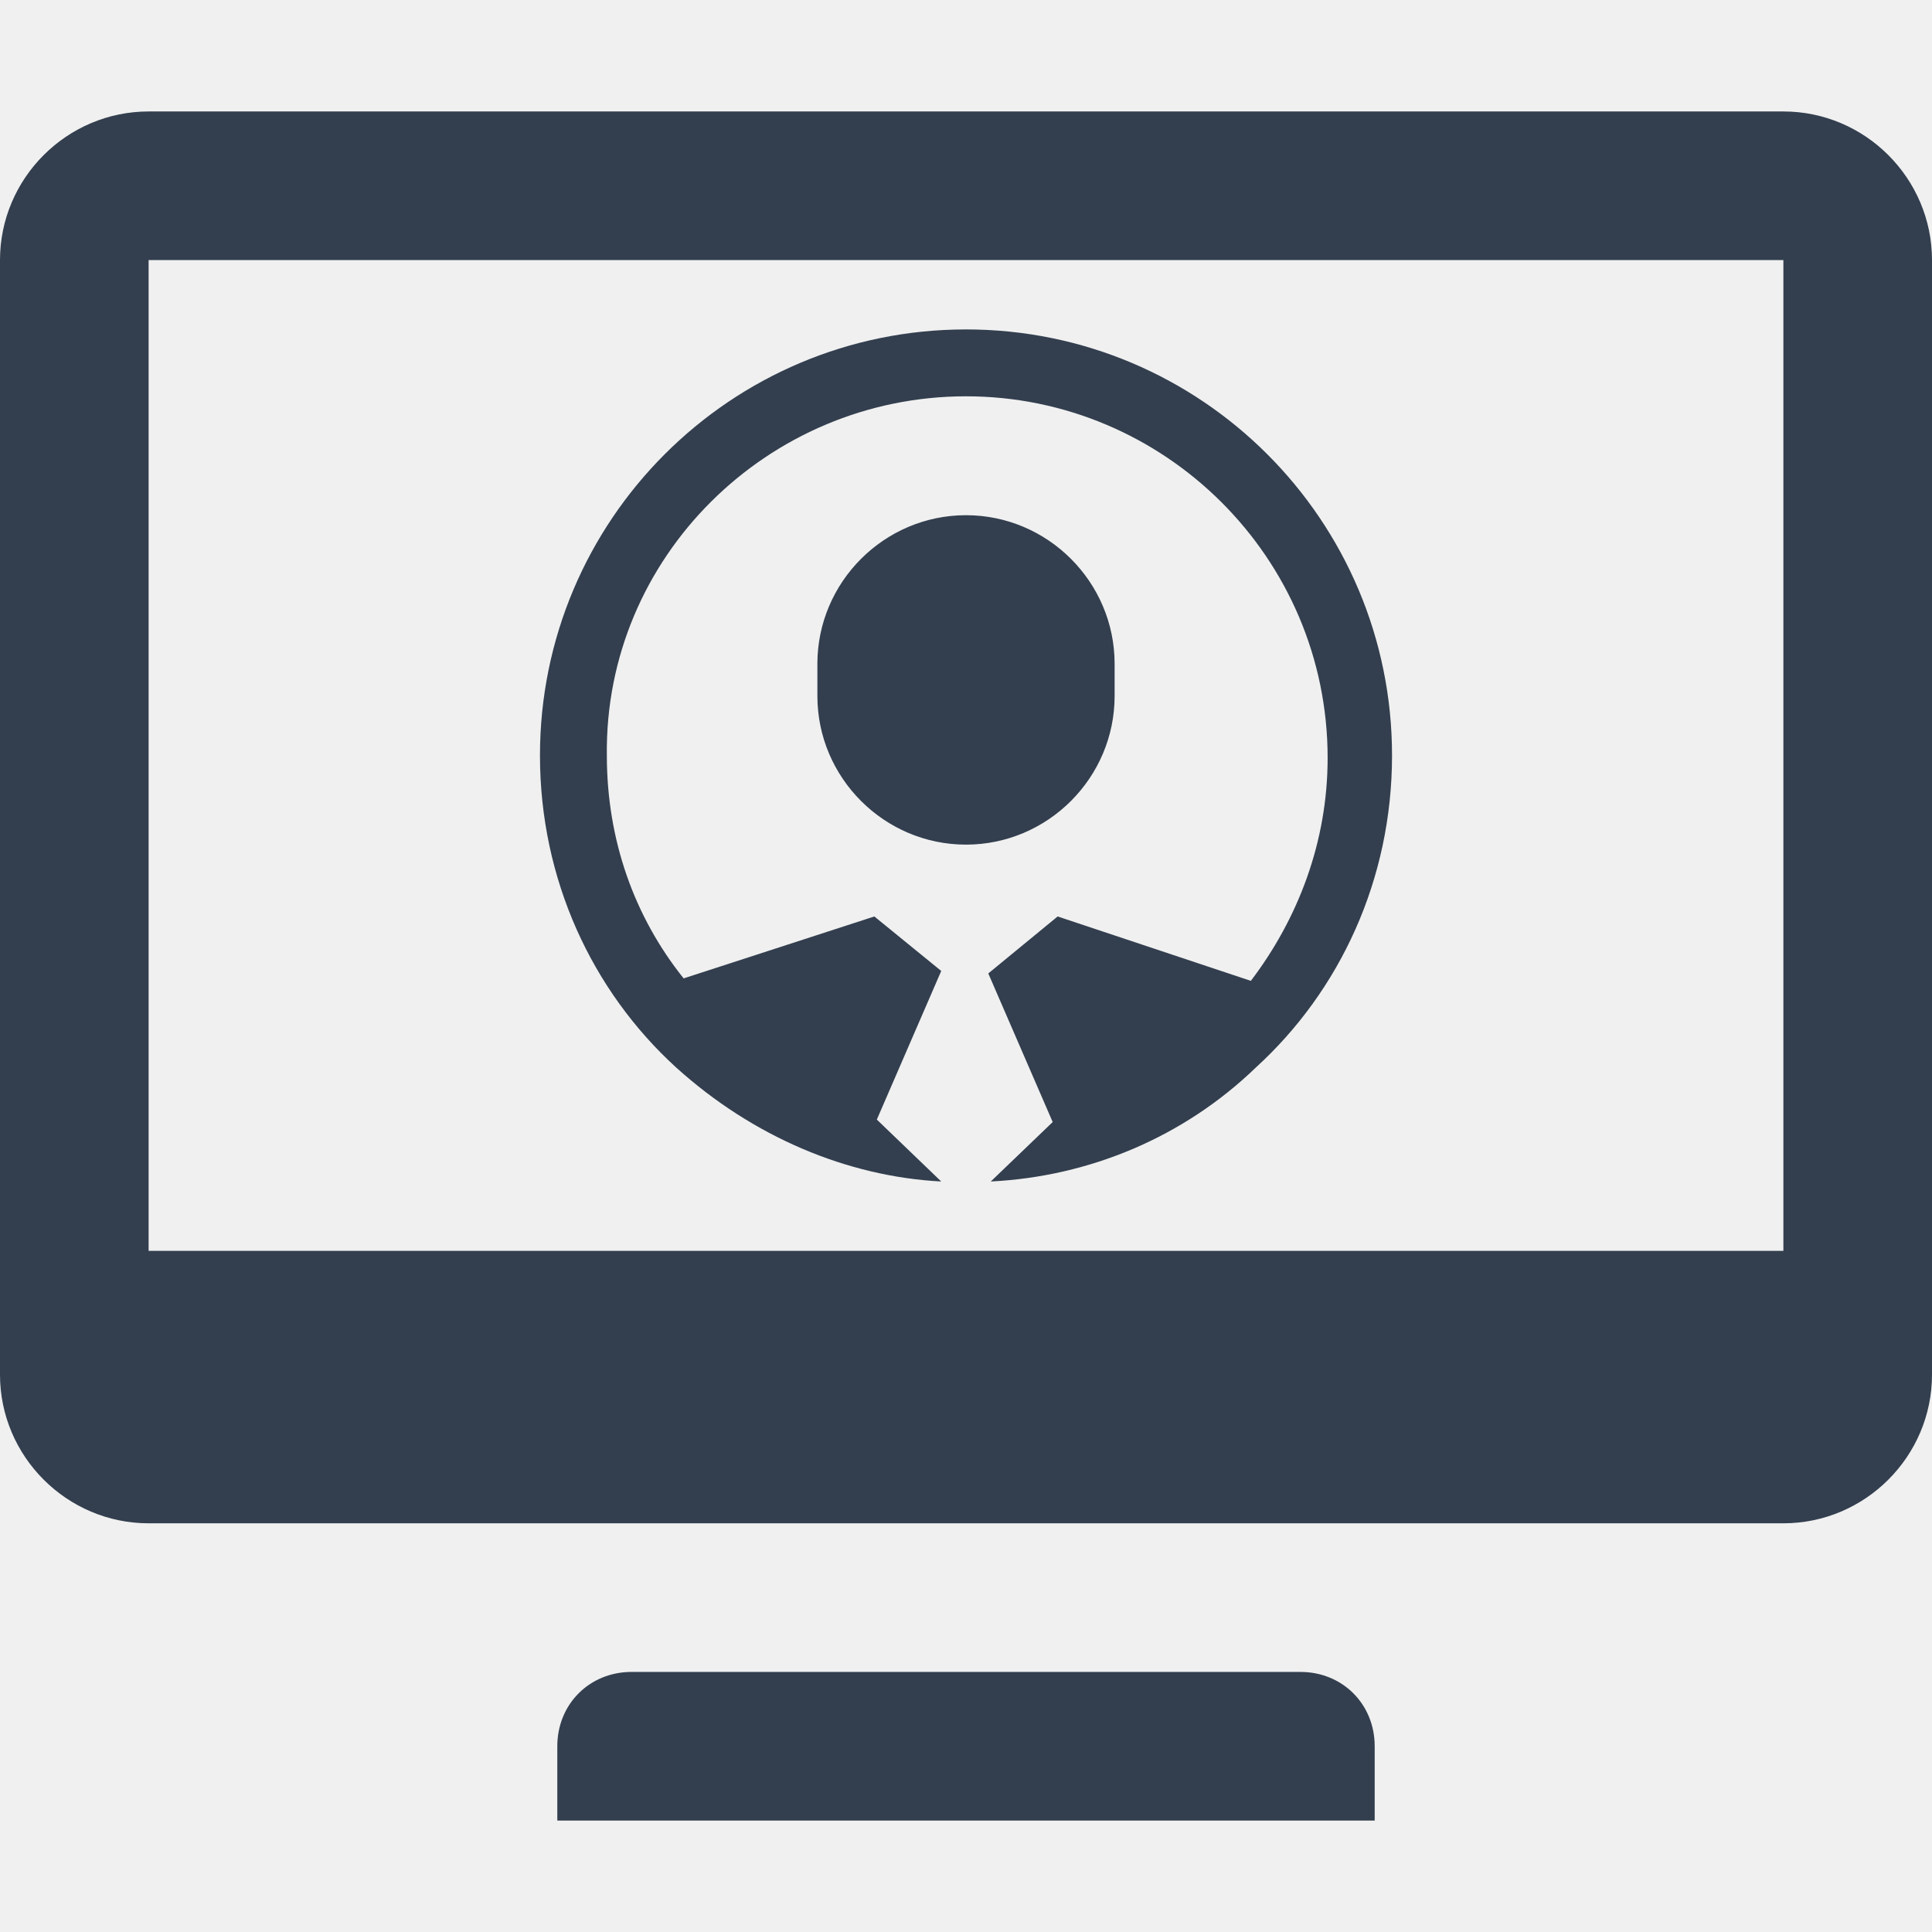
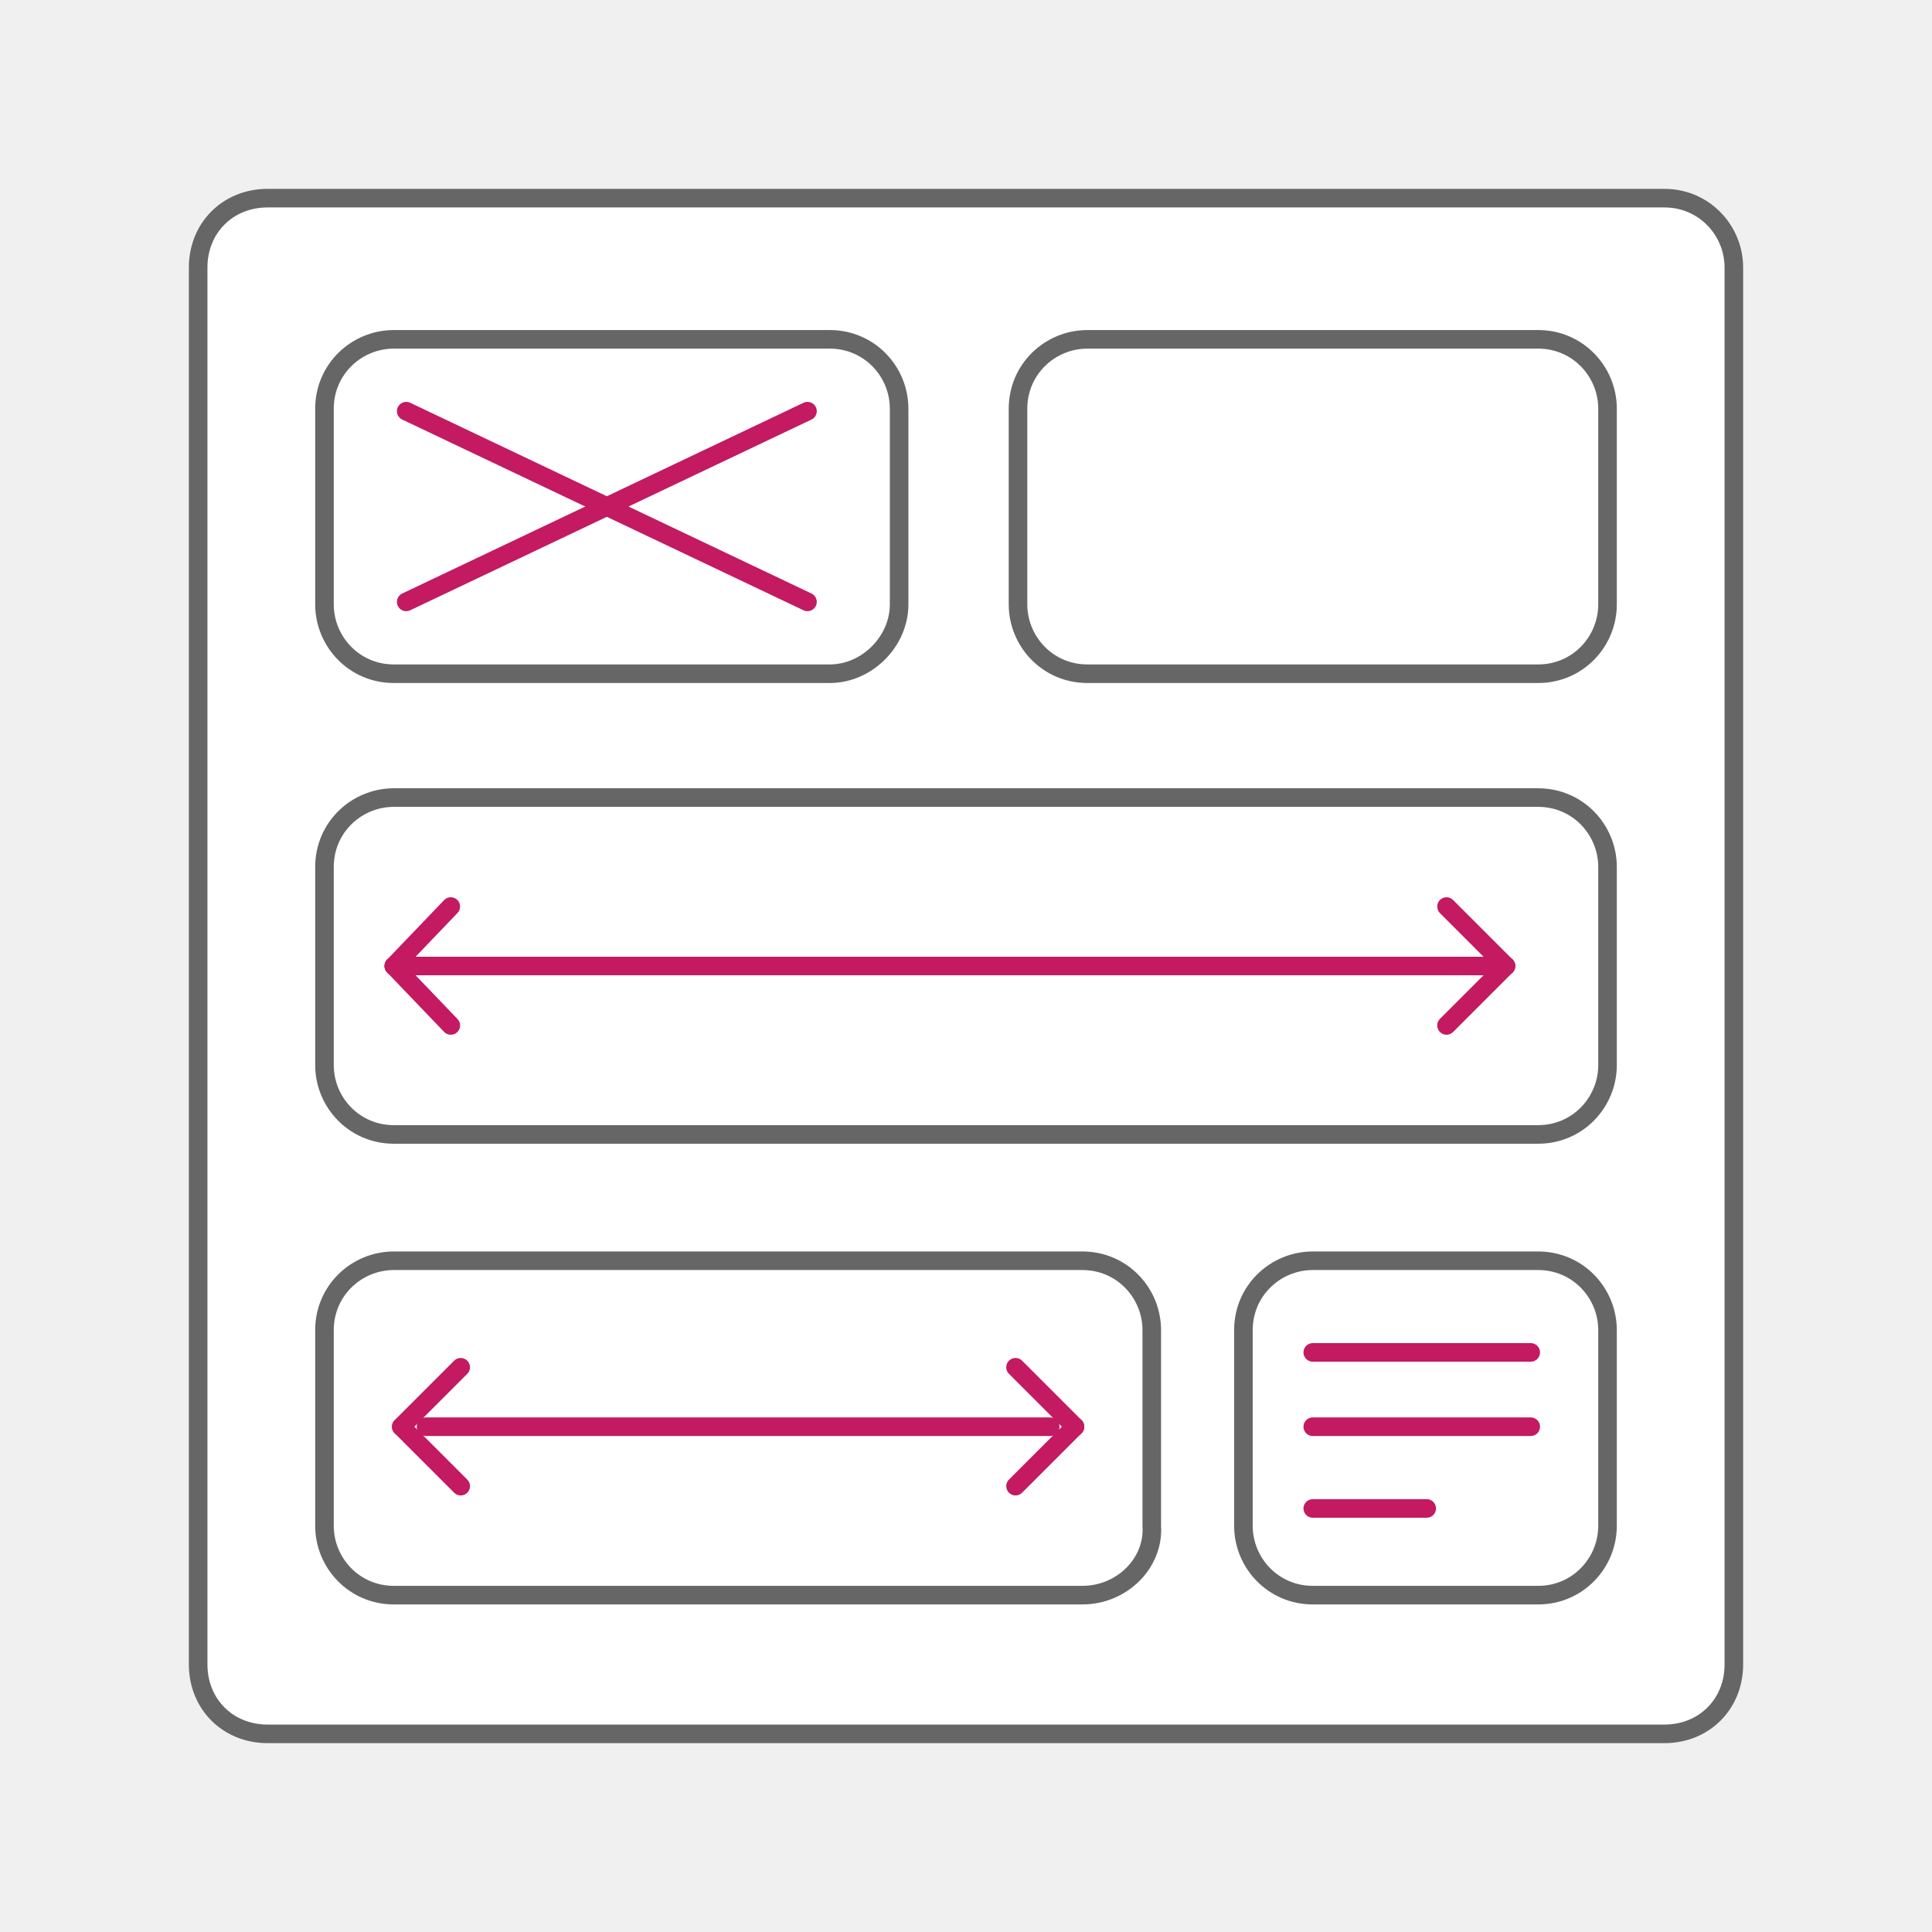
<svg xmlns="http://www.w3.org/2000/svg" version="1.1" id="Layer_1" x="0px" y="0px" viewBox="0 0 78 78" style="enable-background:new 0 0 78 78;" xml:space="preserve">
  <style type="text/css">
- 	.st0{fill:#333F4F;}
+ 	.st0{fill:#FFFFFF;stroke:#666666;stroke-width:0.75;stroke-miterlimit:10;}
+ 	.st1{fill:#FFFFFF;stroke:#C31A61;stroke-width:0.75;stroke-linecap:round;stroke-miterlimit:10;}
+ 	.st2{fill:#FFFFFF;stroke:#C31A61;stroke-miterlimit:10;}
</style>
-   <path class="st0" d="M72,4.5H6c-3.3,0-6,2.7-6,6v45c0,3.3,2.7,6,6,6h66c3.3,0,6-2.7,6-6v-45C78,7.2,75.3,4.5,72,4.5z M72,50.5H6v-40  h66V50.5z M52.5,67.5h-27c-1.7,0-3,1.3-3,3v3h33v-3C55.5,68.8,54.2,67.5,52.5,67.5z" />
-   <path class="st0" d="M45,28.1v-1.3c0-3.3-2.7-6-6-6s-6,2.7-6,6v1.3c0,3.3,2.7,6,6,6S45,31.4,45,28.1z M39,13.3  c-9.5,0-17.2,7.7-17.2,17.2c0,5,2.1,9.5,5.5,12.6c3.1,2.8,6.9,4.4,10.7,4.6l-2.6-2.5l2.6-6L35.3,37l-7.7,2.5c-2-2.5-3.1-5.6-3.1-9  C24.4,22.5,31,16,39,16s14.6,6.5,14.6,14.6c0,3.4-1.2,6.5-3.1,9L42.7,37l-2.8,2.3l2.6,6L40,47.7c4-0.2,7.8-1.8,10.7-4.6  c3.4-3.1,5.5-7.6,5.5-12.6C56.2,21,48.5,13.3,39,13.3z" />
+   <path class="st0" d="M67.2,70H10.8C9.2,70,8,68.8,8,67.2V10.8C8,9.2,9.2,8,10.8,8h56.4c1.6,0,2.8,1.3,2.8,2.8v56.4  C70,68.8,68.8,70,67.2,70z" />
+   <g>
+     <path class="st0" d="M33.5,27.2H15.9c-1.6,0-2.8-1.3-2.8-2.8v-7.9c0-1.6,1.3-2.8,2.8-2.8h17.6c1.6,0,2.8,1.3,2.8,2.8v7.9   C36.3,25.9,35,27.2,33.5,27.2z" />
+     <path class="st0" d="M62.1,45.8H15.9c-1.6,0-2.8-1.3-2.8-2.8V35c0-1.6,1.3-2.8,2.8-2.8h46.2c1.6,0,2.8,1.3,2.8,2.8V43   C64.9,44.5,63.7,45.8,62.1,45.8z" />
+     <path class="st0" d="M43.7,64.4H15.9c-1.6,0-2.8-1.3-2.8-2.8v-7.9c0-1.6,1.3-2.8,2.8-2.8h27.8c1.6,0,2.8,1.3,2.8,2.8v7.9   C46.6,63.1,45.3,64.4,43.7,64.4z" />
+     <path class="st0" d="M62.1,64.4H53c-1.6,0-2.8-1.3-2.8-2.8v-7.9c0-1.6,1.3-2.8,2.8-2.8h9.1c1.6,0,2.8,1.3,2.8,2.8v7.9   C64.9,63.1,63.7,64.4,62.1,64.4z" />
+     <path class="st0" d="M62.1,27.2H43.9c-1.6,0-2.8-1.3-2.8-2.8v-7.9c0-1.6,1.3-2.8,2.8-2.8h18.2c1.6,0,2.8,1.3,2.8,2.8v7.9   C64.9,25.9,63.7,27.2,62.1,27.2z" />
+   </g>
+   <g>
+     <line class="st1" x1="15.9" y1="39" x2="60.8" y2="39" />
+     <line class="st1" x1="15.9" y1="39" x2="18.2" y2="36.6" />
+     <line class="st1" x1="15.9" y1="39" x2="18.2" y2="41.4" />
+     <line class="st1" x1="60.8" y1="39" x2="58.4" y2="36.6" />
+     <line class="st1" x1="60.8" y1="39" x2="58.4" y2="41.4" />
+   </g>
+   <g>
+     <line class="st1" x1="17.2" y1="57.6" x2="42.4" y2="57.6" />
+     <g>
+       <line class="st1" x1="16.2" y1="57.6" x2="18.6" y2="55.2" />
+       <line class="st1" x1="16.2" y1="57.6" x2="18.6" y2="60" />
+     </g>
+     <g>
+       <line class="st1" x1="43.4" y1="57.6" x2="41" y2="55.2" />
+       <line class="st1" x1="43.4" y1="57.6" x2="41" y2="60" />
+     </g>
+   </g>
+   <g>
+     <line class="st1" x1="16.4" y1="24.3" x2="32.6" y2="16.6" />
+     <line class="st1" x1="16.4" y1="16.6" x2="32.6" y2="24.3" />
+   </g>
+   <g>
+     <line class="st1" x1="53" y1="54.6" x2="61.8" y2="54.6" />
+     <line class="st1" x1="53" y1="57.6" x2="61.8" y2="57.6" />
+     <line class="st1" x1="53" y1="60.9" x2="57.6" y2="60.9" />
+   </g>
</svg>
